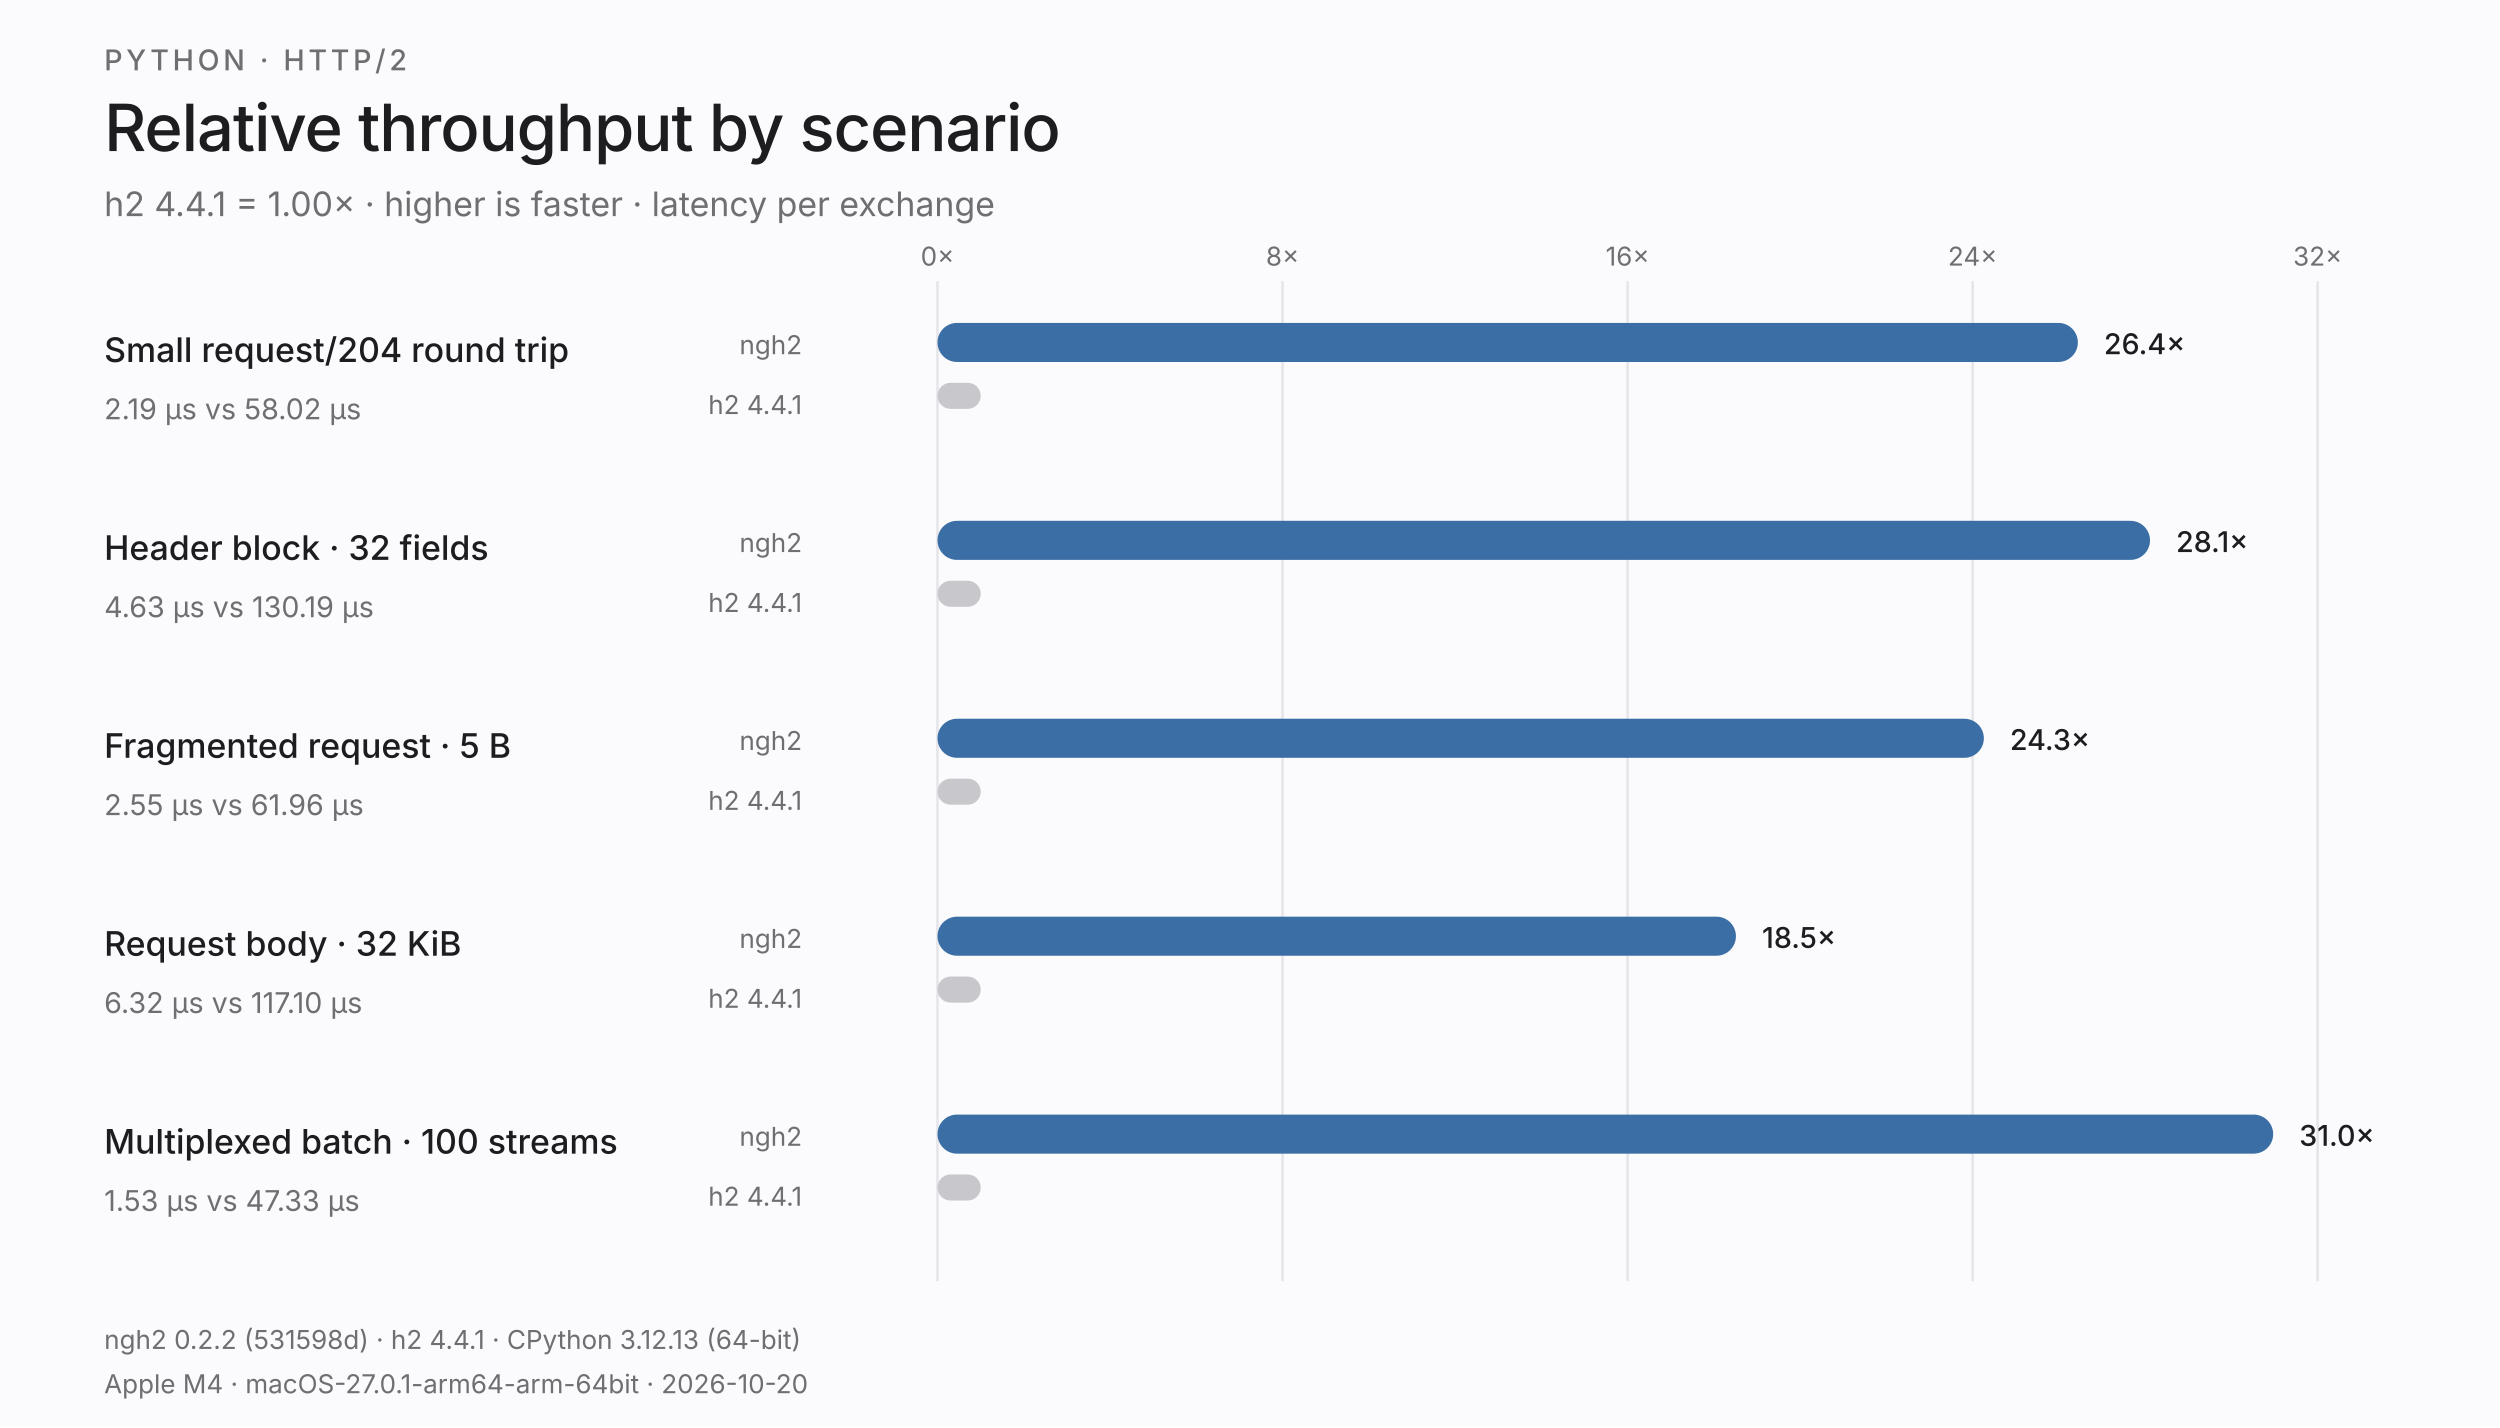
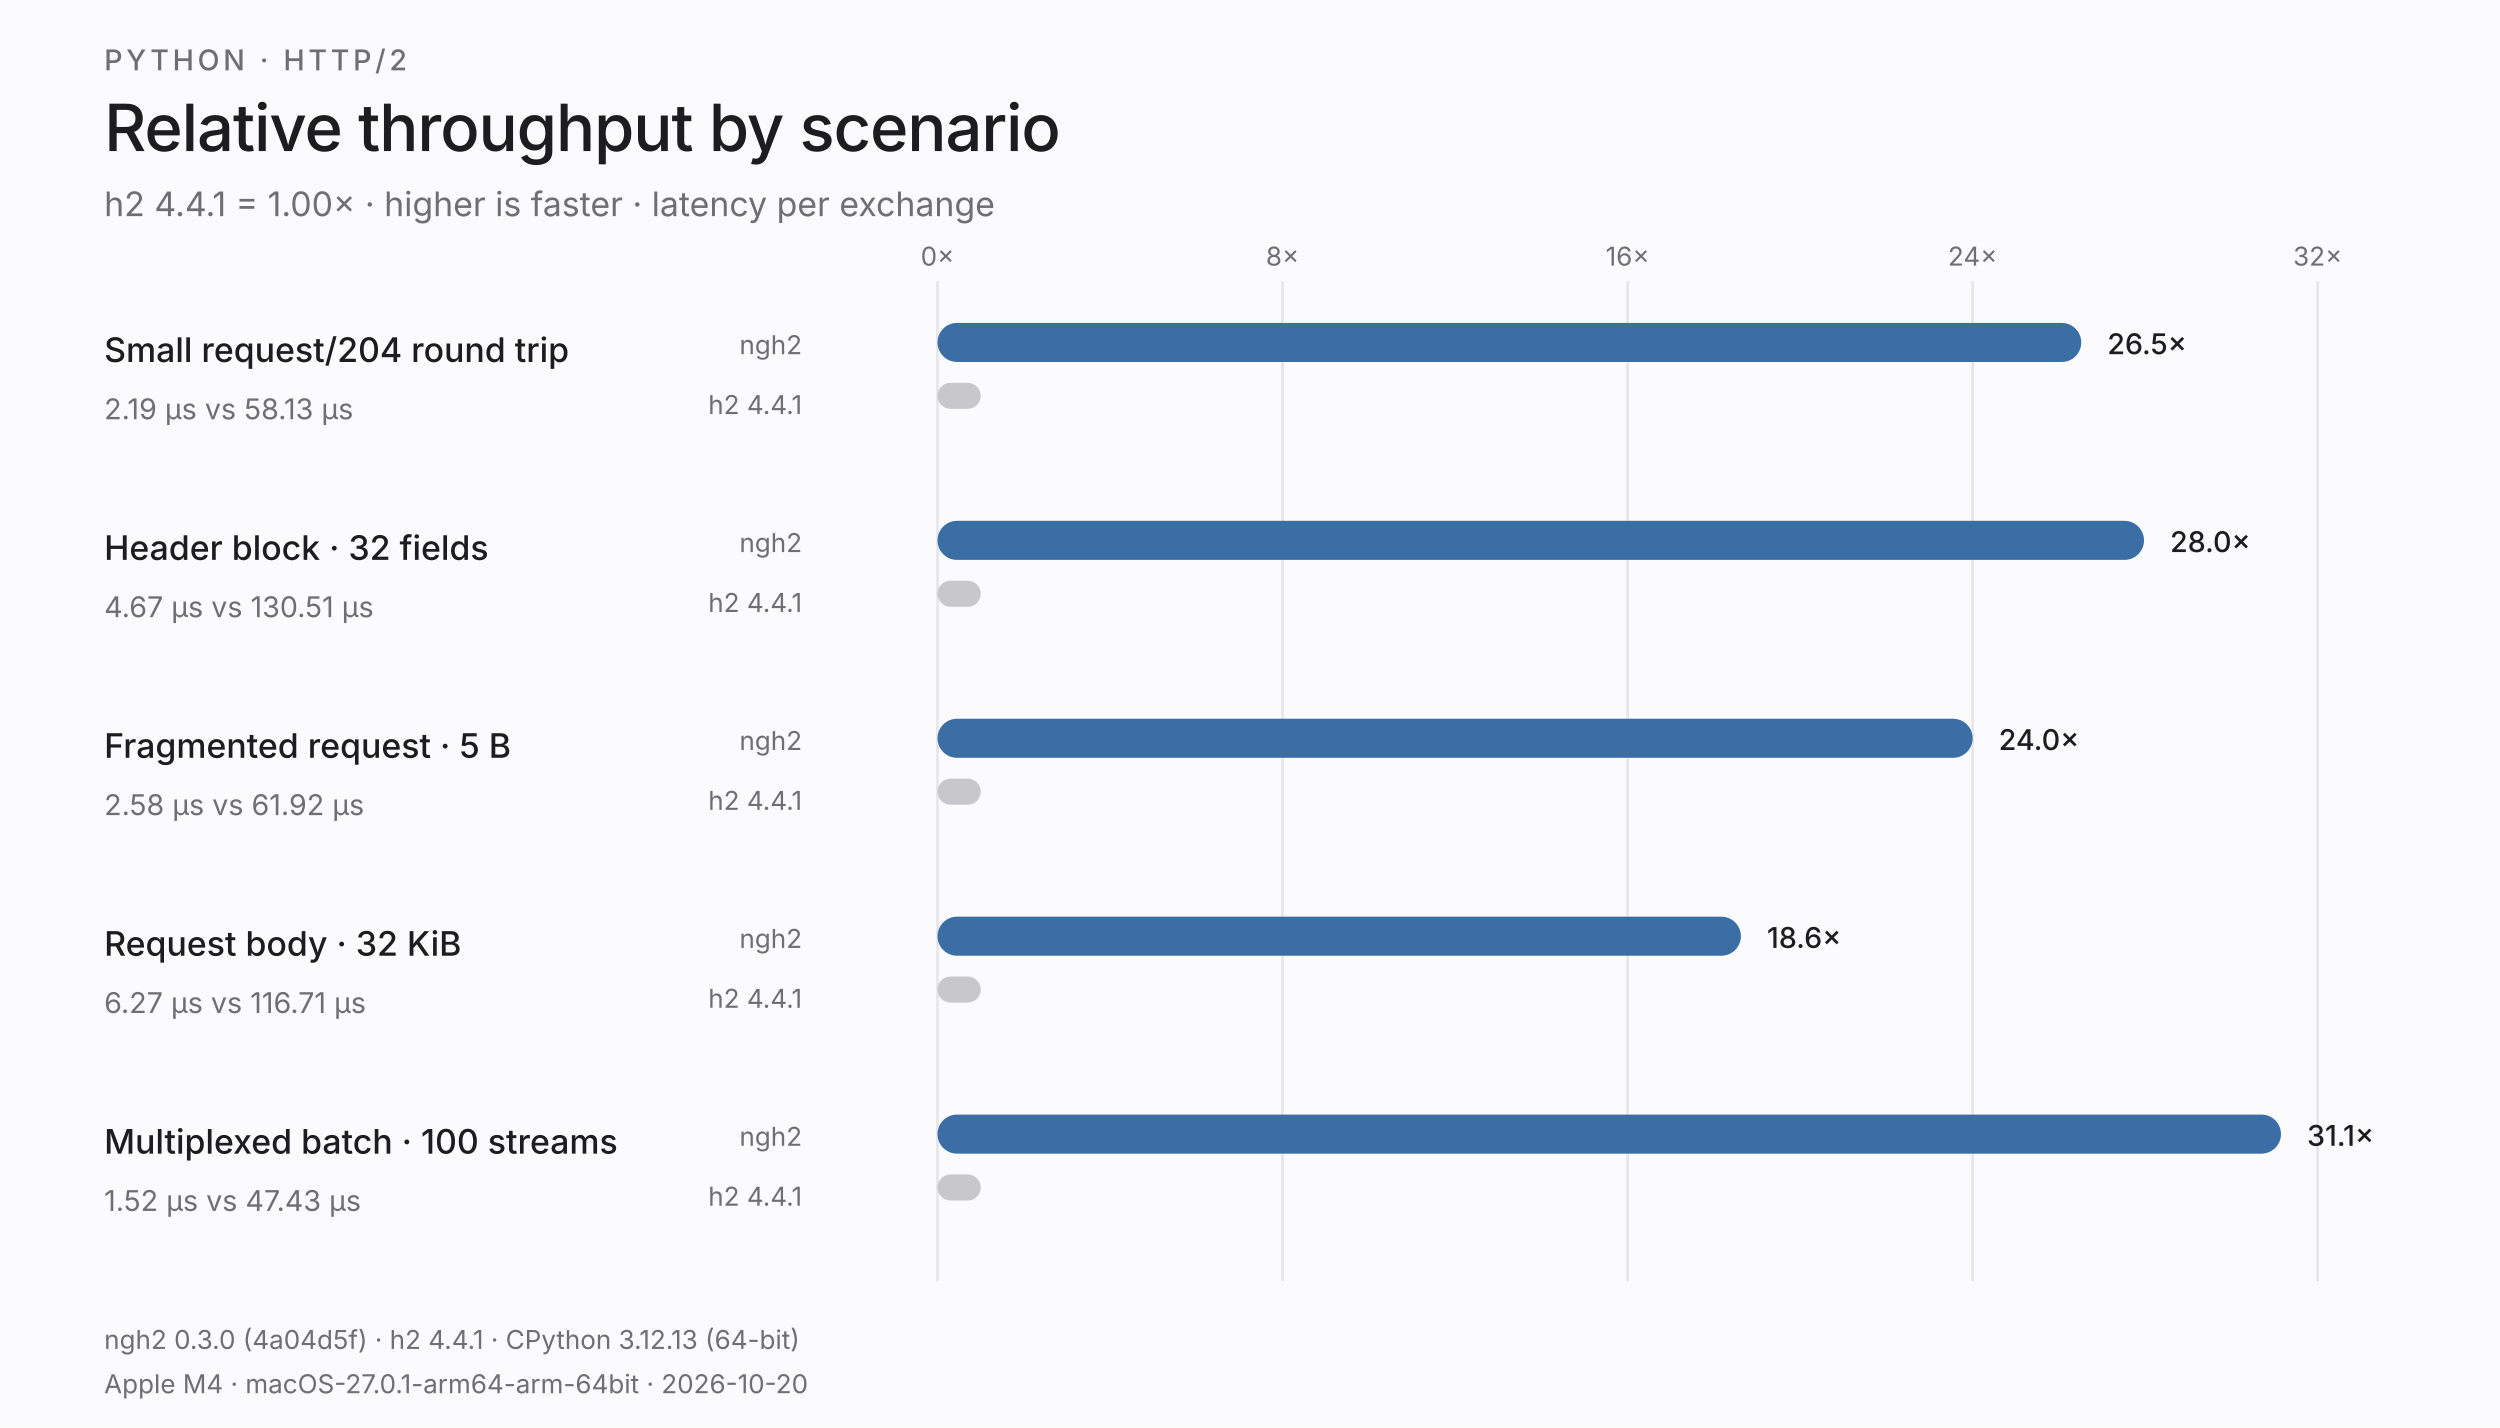
<svg xmlns="http://www.w3.org/2000/svg" width="960" height="548" viewBox="0 0 960 548" role="img" aria-labelledby="title desc">
  <style>
text{font-family:-apple-system,BlinkMacSystemFont,'Segoe UI',sans-serif}
.canvas{fill:#fbfbfd}.primary{fill:#1d1d1f}.secondary{fill:#6e6e73}.grid{stroke:#e5e5ea}
.candidate{fill:#3a6ea5}.reference{fill:#c7c7cc}
</style>
  <rect class="canvas" width="960" height="548" />
  <text class="secondary" x="40" y="27" font-size="11" font-weight="500" letter-spacing="1.4">PYTHON · HTTP/2</text>
  <text class="primary" x="40" y="58" font-size="25" font-weight="500" letter-spacing="-0.4">Relative throughput by scenario</text>
  <text class="secondary" x="40" y="83" font-size="13">h2 4.4.1 = 1.00× · higher is faster · latency per exchange</text>
  <line class="grid" x1="360.0" y1="108" x2="360.0" y2="492" />
  <text class="secondary" x="360.0" y="102" text-anchor="middle" font-size="10">0×</text>
  <line class="grid" x1="492.5" y1="108" x2="492.5" y2="492" />
  <text class="secondary" x="492.5" y="102" text-anchor="middle" font-size="10">8×</text>
  <line class="grid" x1="625.0" y1="108" x2="625.0" y2="492" />
  <text class="secondary" x="625.0" y="102" text-anchor="middle" font-size="10">16×</text>
  <line class="grid" x1="757.5" y1="108" x2="757.5" y2="492" />
  <text class="secondary" x="757.5" y="102" text-anchor="middle" font-size="10">24×</text>
  <line class="grid" x1="890.0" y1="108" x2="890.0" y2="492" />
  <text class="secondary" x="890.0" y="102" text-anchor="middle" font-size="10">32×</text>
  <text class="primary" x="40" y="139" font-size="13" font-weight="500">Small request/204 round trip</text>
-   <text class="secondary" x="40" y="161" font-size="11">2.19 µs vs 58.02 µs</text>
+   <text class="secondary" x="40" y="161" font-size="11">2.19 µs vs 58.13 µs</text>
  <text class="secondary" x="308" y="136" text-anchor="end" font-size="10">ngh2</text>
-   <rect class="candidate" x="360" y="124" width="437.9" height="15" rx="7.5" />
-   <text class="primary" x="807.9" y="136" font-size="11" font-weight="500">26.4×</text>
+   <rect class="candidate" x="360" y="124" width="439.2" height="15" rx="7.5" />
+   <text class="primary" x="809.2" y="136" font-size="11" font-weight="500">26.5×</text>
  <text class="secondary" x="308" y="159" text-anchor="end" font-size="10">h2 4.4.1</text>
  <rect class="reference" x="360" y="147" width="16.6" height="10" rx="5" />
  <text class="primary" x="40" y="215" font-size="13" font-weight="500">Header block · 32 fields</text>
-   <text class="secondary" x="40" y="237" font-size="11">4.63 µs vs 130.19 µs</text>
+   <text class="secondary" x="40" y="237" font-size="11">4.67 µs vs 130.51 µs</text>
  <text class="secondary" x="308" y="212" text-anchor="end" font-size="10">ngh2</text>
-   <rect class="candidate" x="360" y="200" width="465.6" height="15" rx="7.5" />
-   <text class="primary" x="835.6" y="212" font-size="11" font-weight="500">28.1×</text>
+   <rect class="candidate" x="360" y="200" width="463.3" height="15" rx="7.5" />
+   <text class="primary" x="833.3" y="212" font-size="11" font-weight="500">28.0×</text>
  <text class="secondary" x="308" y="235" text-anchor="end" font-size="10">h2 4.4.1</text>
  <rect class="reference" x="360" y="223" width="16.6" height="10" rx="5" />
  <text class="primary" x="40" y="291" font-size="13" font-weight="500">Fragmented request · 5 B</text>
-   <text class="secondary" x="40" y="313" font-size="11">2.55 µs vs 61.96 µs</text>
+   <text class="secondary" x="40" y="313" font-size="11">2.58 µs vs 61.92 µs</text>
  <text class="secondary" x="308" y="288" text-anchor="end" font-size="10">ngh2</text>
-   <rect class="candidate" x="360" y="276" width="401.8" height="15" rx="7.5" />
-   <text class="primary" x="771.8" y="288" font-size="11" font-weight="500">24.3×</text>
+   <rect class="candidate" x="360" y="276" width="397.5" height="15" rx="7.5" />
+   <text class="primary" x="767.5" y="288" font-size="11" font-weight="500">24.0×</text>
  <text class="secondary" x="308" y="311" text-anchor="end" font-size="10">h2 4.4.1</text>
  <rect class="reference" x="360" y="299" width="16.6" height="10" rx="5" />
  <text class="primary" x="40" y="367" font-size="13" font-weight="500">Request body · 32 KiB</text>
-   <text class="secondary" x="40" y="389" font-size="11">6.32 µs vs 117.10 µs</text>
+   <text class="secondary" x="40" y="389" font-size="11">6.27 µs vs 116.71 µs</text>
  <text class="secondary" x="308" y="364" text-anchor="end" font-size="10">ngh2</text>
-   <rect class="candidate" x="360" y="352" width="306.6" height="15" rx="7.5" />
-   <text class="primary" x="676.6" y="364" font-size="11" font-weight="500">18.5×</text>
+   <rect class="candidate" x="360" y="352" width="308.5" height="15" rx="7.5" />
+   <text class="primary" x="678.5" y="364" font-size="11" font-weight="500">18.6×</text>
  <text class="secondary" x="308" y="387" text-anchor="end" font-size="10">h2 4.4.1</text>
  <rect class="reference" x="360" y="375" width="16.6" height="10" rx="5" />
  <text class="primary" x="40" y="443" font-size="13" font-weight="500">Multiplexed batch · 100 streams</text>
-   <text class="secondary" x="40" y="465" font-size="11">1.53 µs vs 47.33 µs</text>
+   <text class="secondary" x="40" y="465" font-size="11">1.52 µs vs 47.43 µs</text>
  <text class="secondary" x="308" y="440" text-anchor="end" font-size="10">ngh2</text>
-   <rect class="candidate" x="360" y="428" width="512.9" height="15" rx="7.5" />
-   <text class="primary" x="882.9" y="440" font-size="11" font-weight="500">31.0×</text>
+   <rect class="candidate" x="360" y="428" width="515.9" height="15" rx="7.5" />
+   <text class="primary" x="885.9" y="440" font-size="11" font-weight="500">31.1×</text>
  <text class="secondary" x="308" y="463" text-anchor="end" font-size="10">h2 4.4.1</text>
  <rect class="reference" x="360" y="451" width="16.6" height="10" rx="5" />
-   <text class="secondary" x="40" y="518" font-size="10">ngh2 0.2.2 (531598d) · h2 4.4.1 · CPython 3.12.13 (64-bit)</text>
+   <text class="secondary" x="40" y="518" font-size="10">ngh2 0.3.0 (4a04d5f) · h2 4.4.1 · CPython 3.12.13 (64-bit)</text>
  <text class="secondary" x="40" y="535" font-size="10">Apple M4 · macOS-27.0.1-arm64-arm-64bit · 2026-10-20</text>
</svg>
